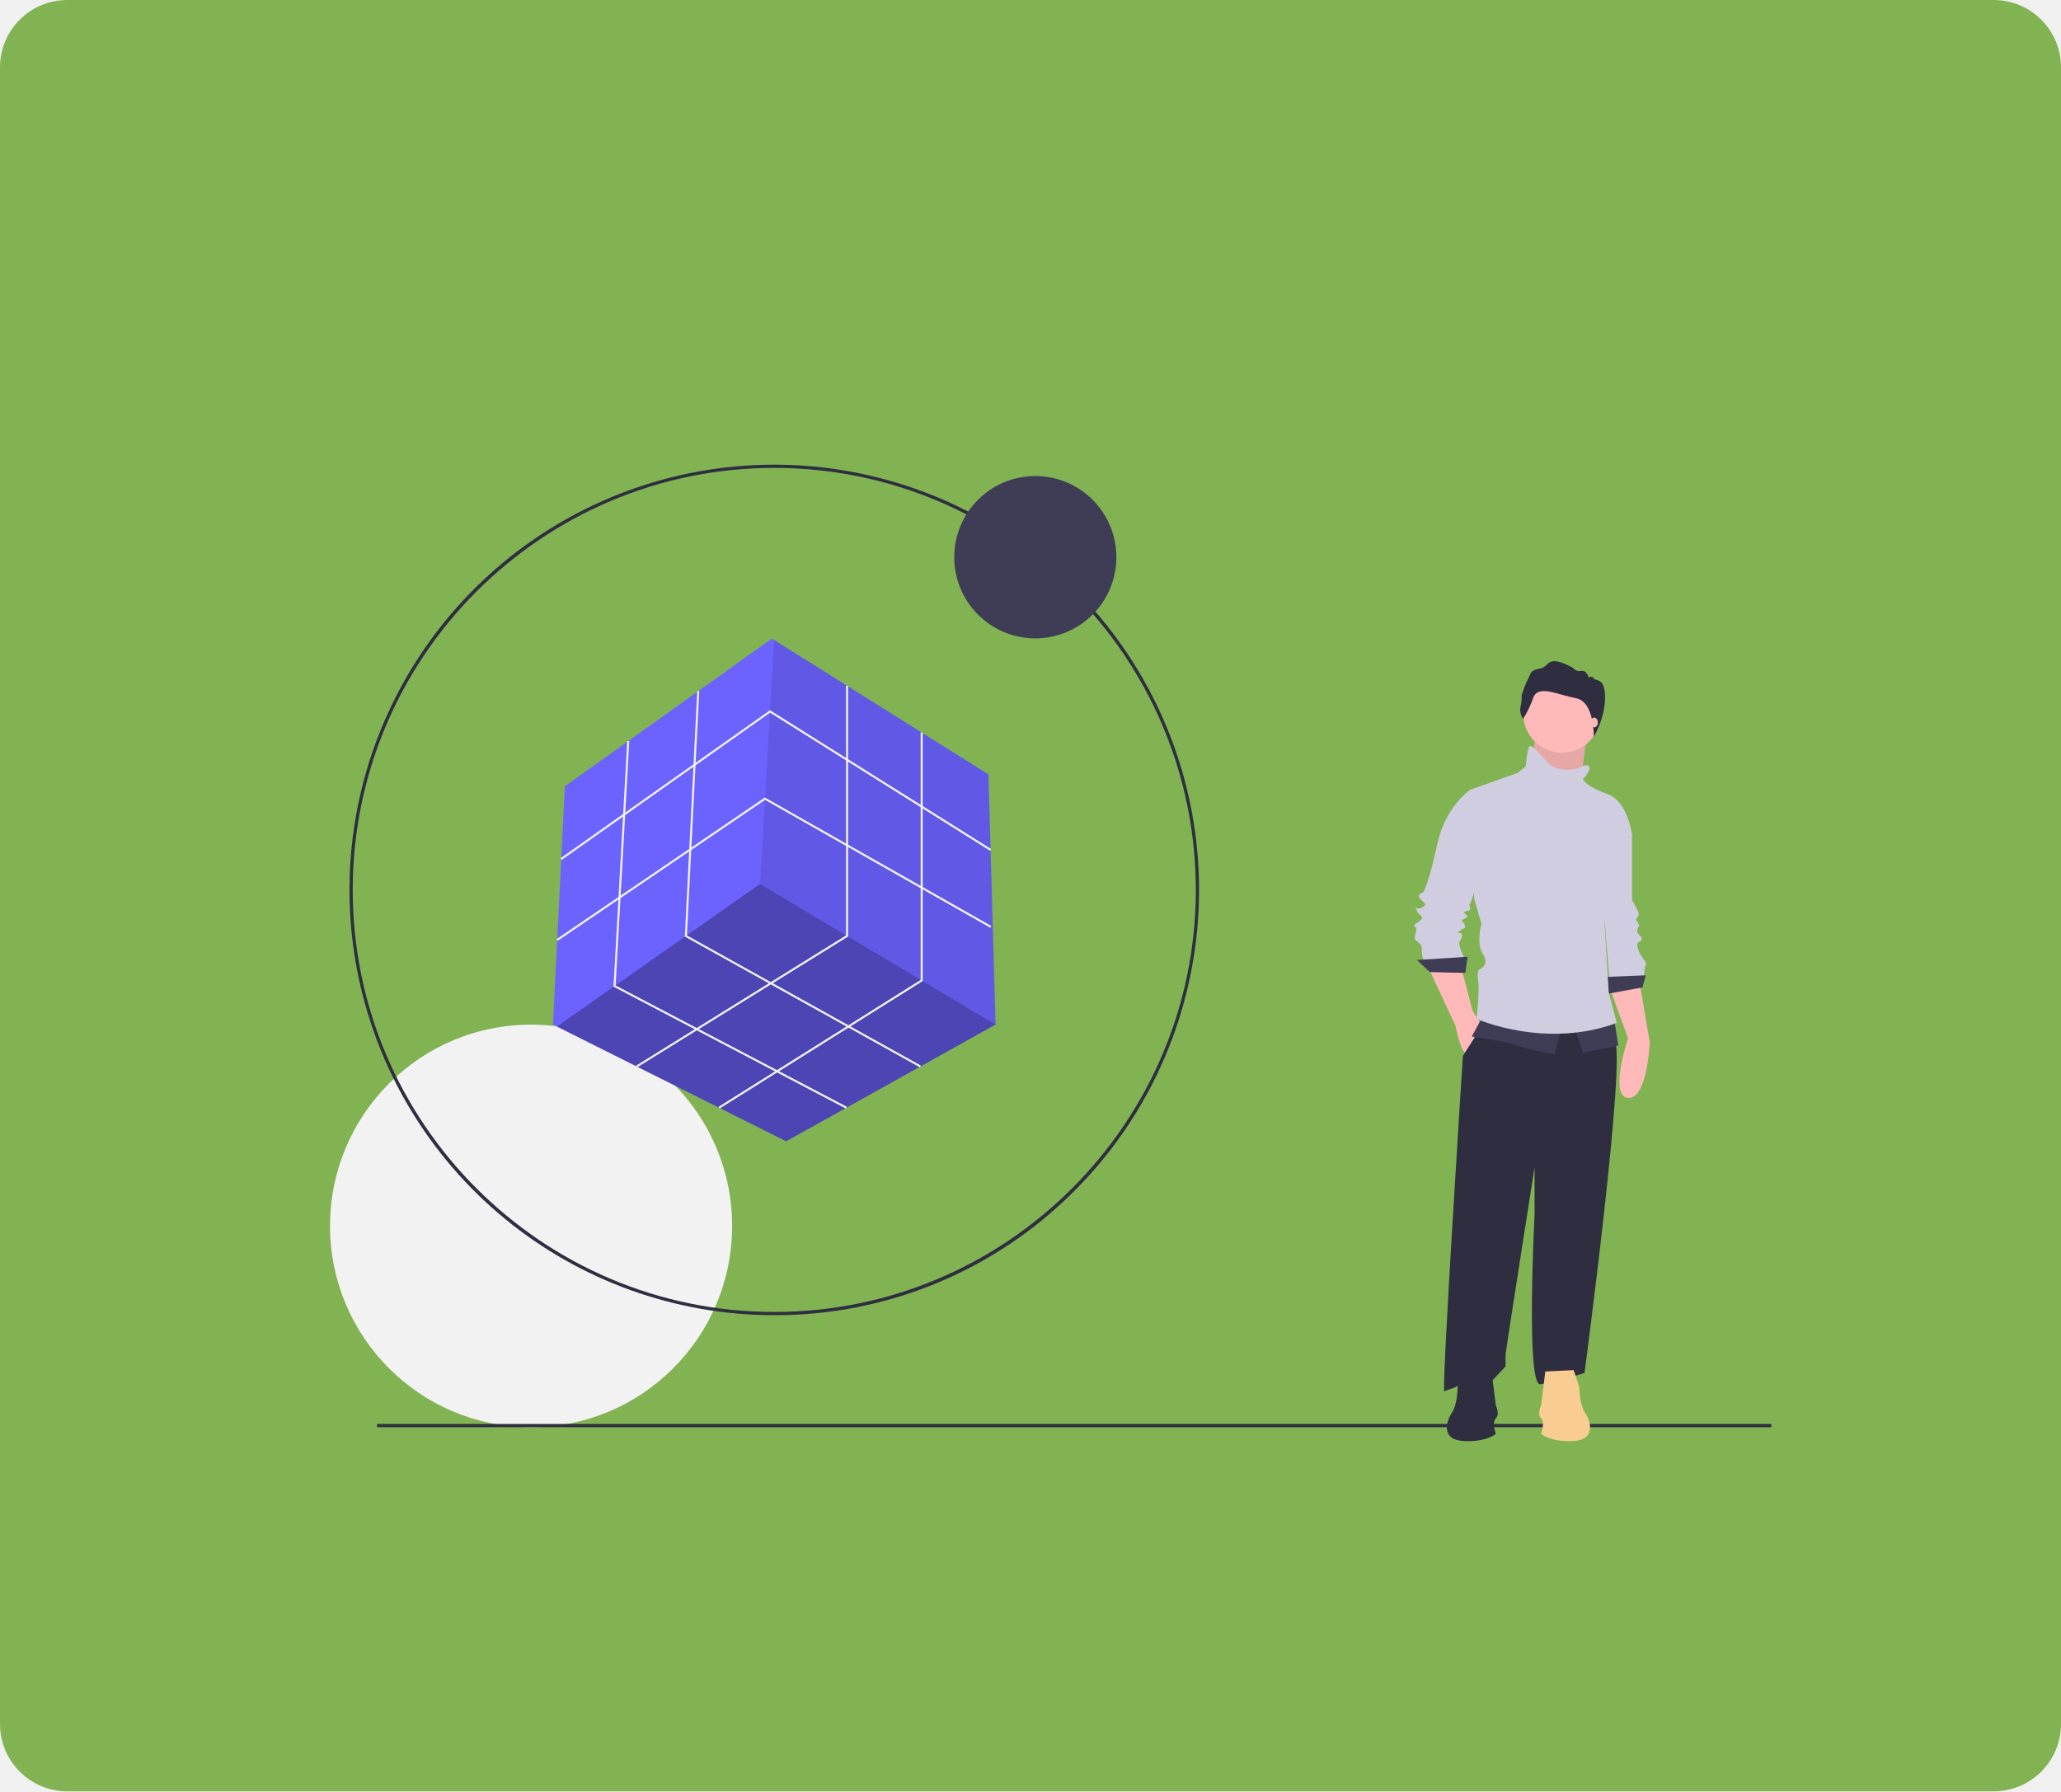
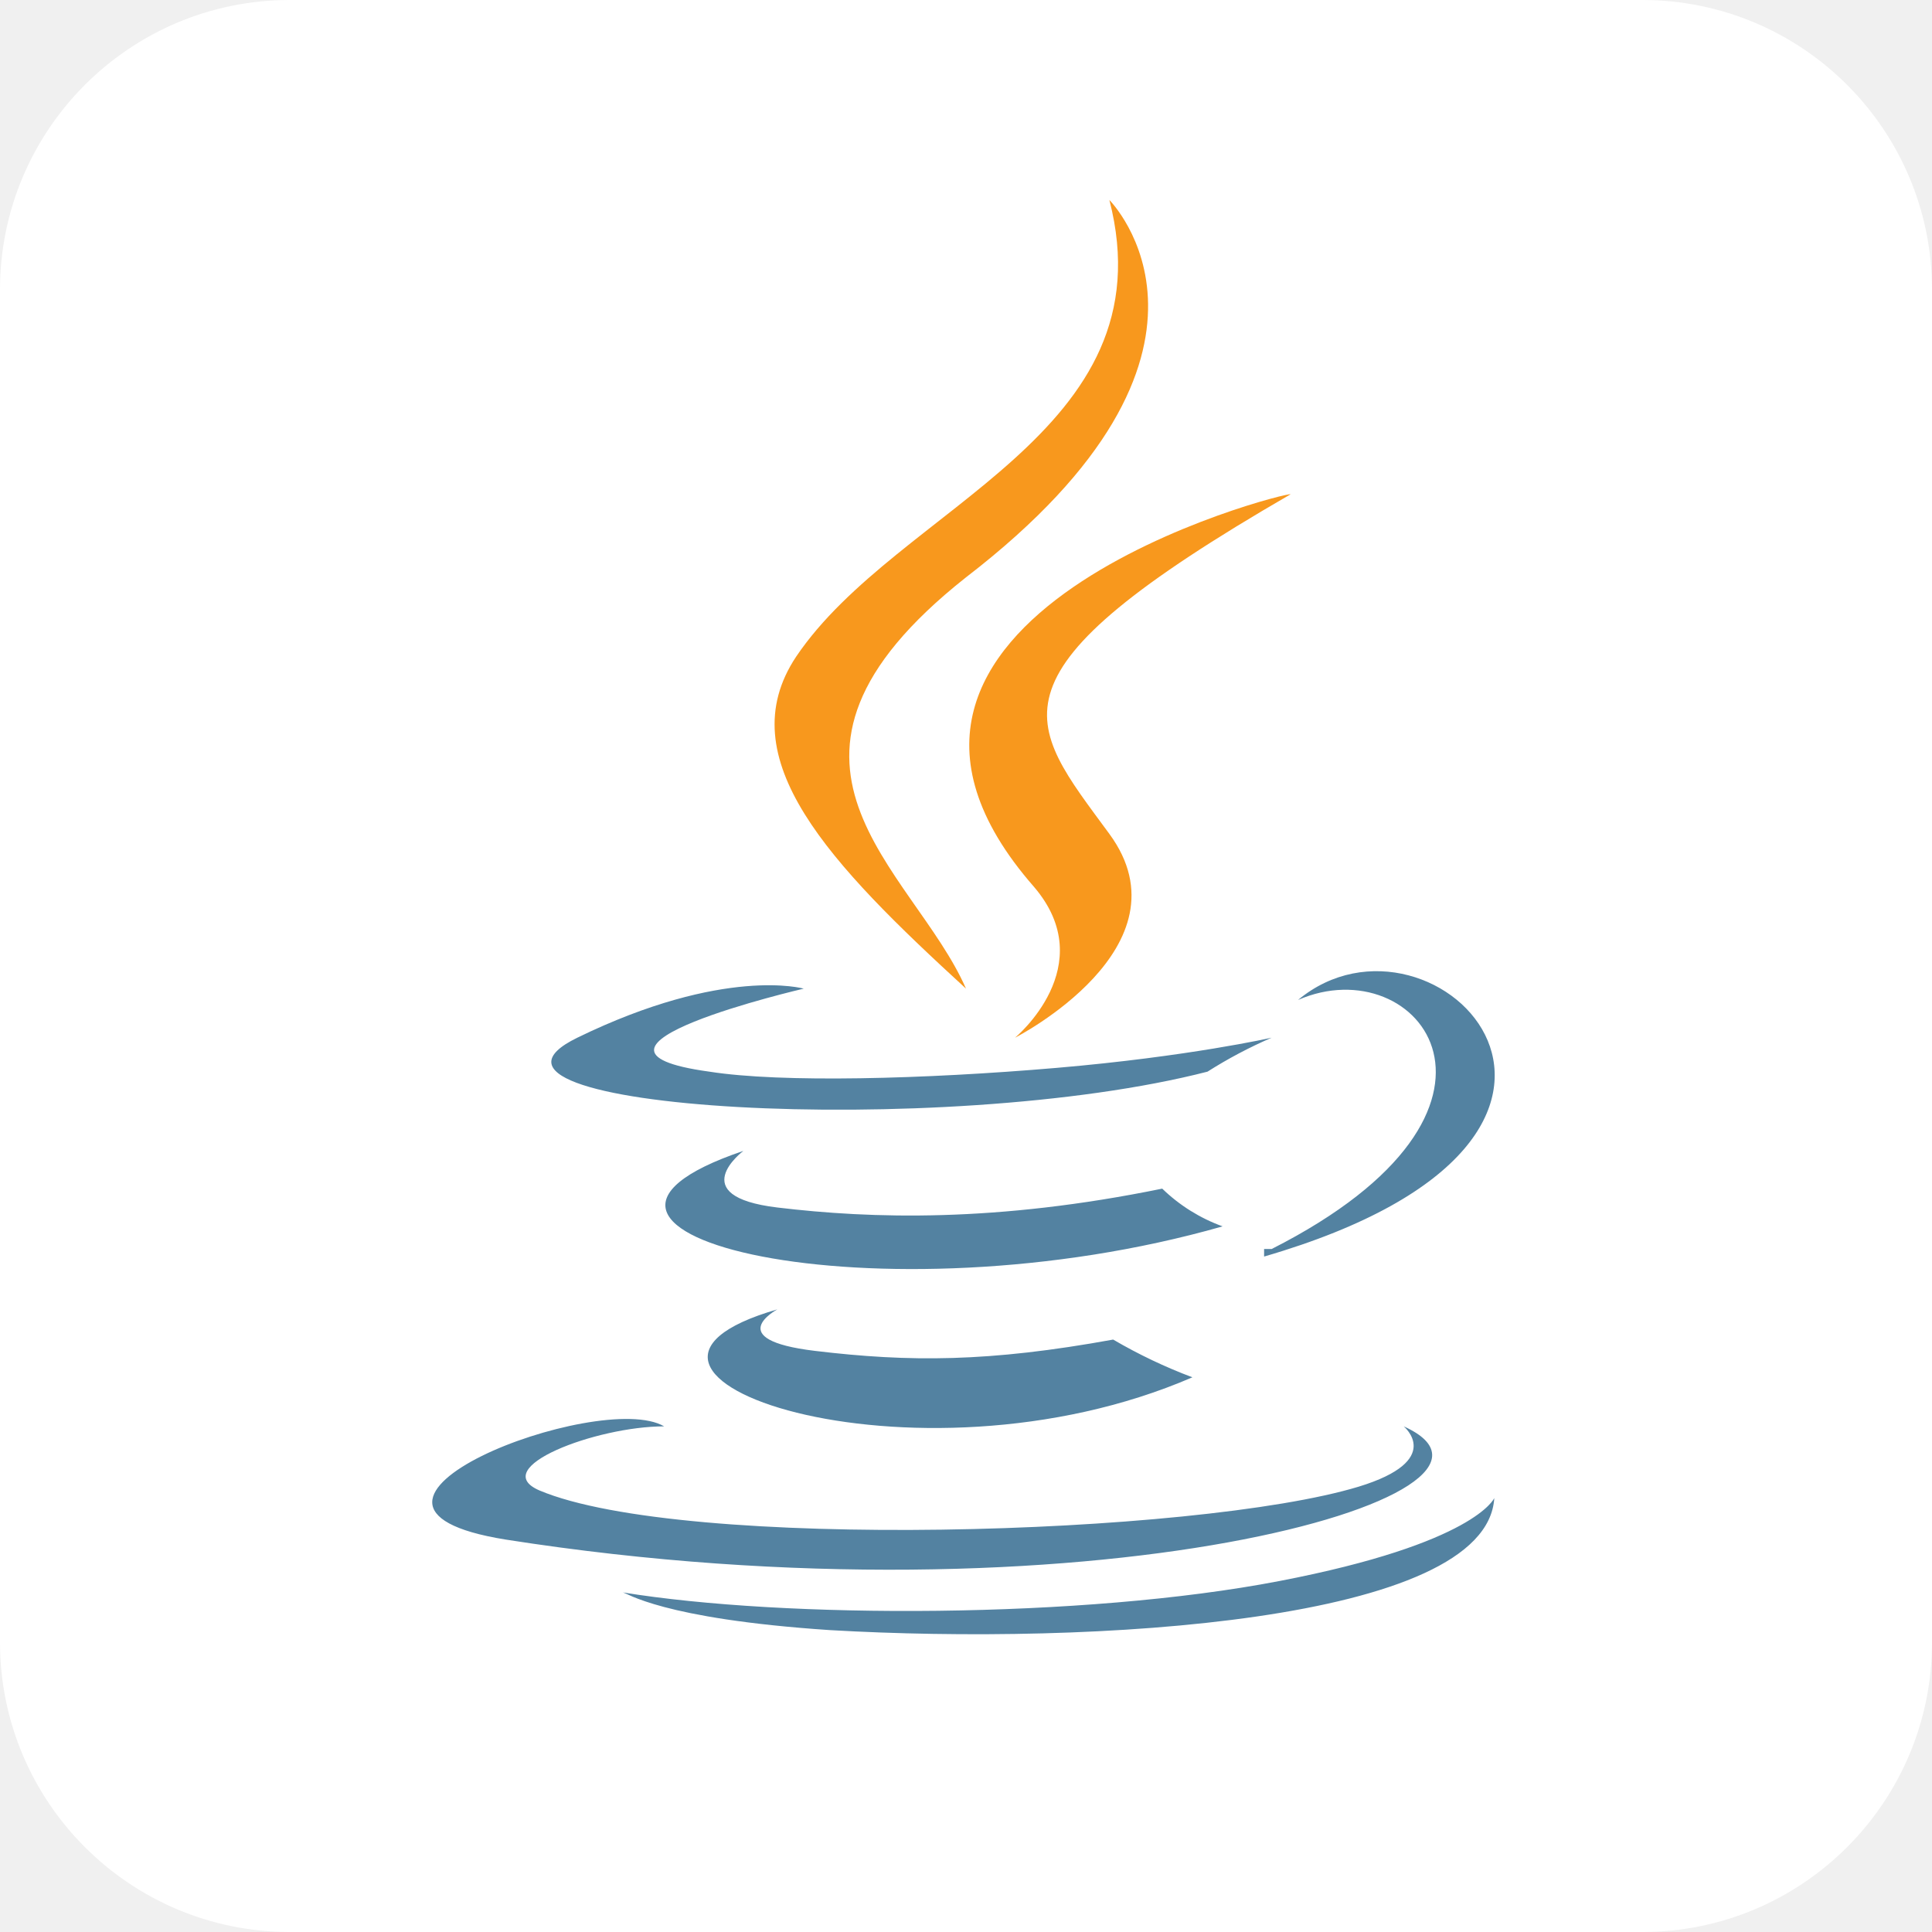
- <svg xmlns="http://www.w3.org/2000/svg" width="306" height="266" viewBox="0 0 306 266" fill="none">
-   <rect width="306" height="266" rx="10" fill="#F3F3F3" />
-   <rect width="306" height="266" rx="10" fill="#82B352" />
-   <g clip-path="url(#clip0_3002_936)">
-     <g clip-path="url(#clip1_3002_936)">
-       <path d="M78.849 211.928C95.335 211.928 108.699 198.547 108.699 182.041C108.699 165.535 95.335 152.154 78.849 152.154C62.364 152.154 49 165.535 49 182.041C49 198.547 62.364 211.928 78.849 211.928Z" fill="#F2F2F2" />
-       <path d="M114.957 195.297C100.366 195.297 86.226 190.232 74.946 180.963C63.667 171.695 55.946 158.798 53.1 144.468C50.253 130.139 52.457 115.265 59.335 102.381C66.213 89.496 77.341 79.398 90.821 73.807C104.302 68.216 119.301 67.478 133.264 71.719C147.227 75.96 159.29 84.917 167.396 97.065C175.503 109.213 179.152 123.799 177.722 138.338C176.292 152.878 169.871 166.471 159.553 176.802C153.71 182.684 146.76 187.347 139.105 190.522C131.45 193.697 123.242 195.32 114.957 195.297ZM114.957 69.482C80.446 69.482 52.37 97.594 52.37 132.149C52.37 166.703 80.446 194.815 114.957 194.815C149.467 194.815 177.544 166.703 177.544 132.149C177.544 97.594 149.467 69.482 114.957 69.482Z" fill="#2F2E41" />
-       <path d="M147.815 152.136L147.808 152.14L116.724 169.471L82.685 152.43L82.099 152.136L83.865 116.76L114.604 94.826L114.943 95.039L146.755 114.991L147.815 152.136Z" fill="#6C63FF" />
-       <path opacity="0.3" d="M147.809 152.14L116.724 169.471L82.686 152.43L112.837 131.264L147.809 152.14Z" fill="black" />
-       <path opacity="0.1" d="M147.815 152.136L112.837 131.264L114.943 95.039L146.755 114.991L147.815 152.136Z" fill="black" />
-       <path d="M83.413 127.676L83.24 127.431L114.322 105.465L147.155 126.076L146.996 126.331L114.331 105.825L83.413 127.676Z" fill="#F2F2F2" />
-       <path d="M82.811 139.695L82.643 139.447L113.566 118.425L113.647 118.471L147.183 137.502L147.035 137.762L113.581 118.778L82.811 139.695Z" fill="#F2F2F2" />
-       <path d="M94.61 158.487L94.452 158.233L125.618 138.896V101.828H125.917V139.063L94.61 158.487Z" fill="#F2F2F2" />
-       <path d="M106.842 164.611L106.683 164.357L136.692 145.511V108.773H136.991V145.677L106.842 164.611Z" fill="#F2F2F2" />
-       <path d="M136.58 158.491L101.679 139.075L101.684 138.982L103.521 102.621L103.82 102.636L101.987 138.903L136.725 158.229L136.58 158.491Z" fill="#F2F2F2" />
-       <path d="M125.599 164.617L91.09 146.51L91.095 146.413L93.129 110.035L93.428 110.052L91.4 146.334L125.738 164.351L125.599 164.617Z" fill="#F2F2F2" />
-       <path d="M153.713 94.79C160.36 94.79 165.749 89.394 165.749 82.739C165.749 76.083 160.36 70.687 153.713 70.687C147.065 70.687 141.677 76.083 141.677 82.739C141.677 89.394 147.065 94.79 153.713 94.79Z" fill="#3F3D56" />
-       <path d="M263 211.446H55.98V211.928H263V211.446Z" fill="#2F2E41" />
-       <path d="M238.965 146.623L241.716 154.168C241.716 154.168 238.845 162.791 241.716 163.031C244.587 163.271 244.946 154.767 244.946 154.767L243.391 145.665L238.965 146.623Z" fill="#FFB9B9" />
-       <path d="M240.281 121.951L242.314 123.987V133.688C242.314 133.688 243.511 135.484 243.271 135.963C243.032 136.442 242.793 136.442 243.032 136.802C243.271 137.161 243.511 137.401 243.271 137.64C243.155 137.796 243.092 137.985 243.092 138.179C243.092 138.373 243.155 138.563 243.271 138.718C243.511 138.958 243.989 139.317 243.63 139.676C243.271 140.036 242.793 139.796 243.271 141.113C243.75 142.431 244.587 142.79 244.348 143.269C244.109 143.748 244.109 144.946 244.109 144.946L238.965 145.665L237.889 132.131L240.281 121.951Z" fill="#D0CDE1" />
-       <path d="M244.348 144.826L238.367 145.066L238.607 147.581L243.87 146.623L244.348 144.826Z" fill="#3F3D56" />
-       <path d="M227.9 109.435L227.183 116.621L234.479 117.699L235.017 113.567L235.556 109.435H227.9Z" fill="#FFB9B9" />
-       <path opacity="0.1" d="M227.9 109.435L227.183 116.621L234.479 117.699L235.017 113.567L235.556 109.435H227.9Z" fill="black" />
-       <path d="M212.052 143.629L216.119 152.372C216.119 152.372 216.836 156.444 217.913 156.564C218.99 156.683 220.066 152.372 220.066 152.372L218.631 150.096L216.956 143.629L212.052 143.629Z" fill="#FFB9B9" />
-       <path d="M220.544 151.533L217.195 156.803C217.195 156.803 213.965 206.986 214.444 206.627C214.922 206.267 216.477 206.147 217.075 205.189C217.674 204.231 221.382 205.189 221.382 205.189L223.535 202.914V201.117C223.535 200.758 227.841 173.331 227.841 173.331V180.278C227.841 180.278 226.525 205.788 228.678 205.549C230.831 205.309 235.257 203.872 235.257 203.872C235.257 203.872 241.597 156.204 239.683 154.408C237.769 152.611 236.932 148.539 236.932 148.539L220.544 151.533Z" fill="#2F2E41" />
-       <path d="M231.908 111.77C235.079 111.77 237.649 109.196 237.649 106.021C237.649 102.846 235.079 100.273 231.908 100.273C228.737 100.273 226.166 102.846 226.166 106.021C226.166 109.196 228.737 111.77 231.908 111.77Z" fill="#FFB9B9" />
-       <path d="M219.109 117.759L218.272 117.28C218.272 117.28 214.564 119.795 213.368 125.424C212.171 131.053 211.334 132.49 211.334 132.49C211.334 132.49 210.138 132.73 210.975 133.568C211.813 134.406 211.813 134.287 211.095 134.766C210.377 135.245 209.899 134.287 210.377 135.245C210.856 136.203 211.454 135.963 210.975 136.562C210.497 137.161 209.66 137.161 210.138 137.64C210.616 138.119 209.66 139.197 210.258 139.676C210.856 140.155 211.095 140.275 211.095 141.113C211.091 141.603 211.172 142.089 211.334 142.551H217.554C217.554 142.551 216.358 140.275 216.717 139.796C217.076 139.317 217.195 138.838 216.956 138.598C216.717 138.359 215.999 138.838 216.717 138.239C217.435 137.64 217.674 137.999 217.435 137.281C217.195 136.562 216.717 136.922 217.195 136.562C217.674 136.203 218.033 136.323 217.793 135.963C217.554 135.604 217.076 135.604 217.554 135.365C218.033 135.125 218.391 135.365 218.272 134.766C218.152 134.167 218.033 134.406 218.272 134.167C218.511 133.927 221.023 125.783 221.023 125.544C221.023 125.304 219.109 117.759 219.109 117.759Z" fill="#D0CDE1" />
-       <path d="M217.913 142.072L210.377 142.551L212.291 144.347L217.554 144.467L217.913 142.072Z" fill="#3F3D56" />
-       <path d="M220.066 151.054L218.511 153.929C218.511 153.929 223.176 154.527 224.85 155.126C226.525 155.725 230.831 156.563 230.831 156.563L231.908 152.372L220.066 151.054Z" fill="#3F3D56" />
-       <path d="M233.702 152.372L235.018 156.324L240.281 155.246L239.683 151.533L233.702 152.372Z" fill="#3F3D56" />
-       <path d="M235.855 113.687C235.855 113.687 235.496 113.447 234.659 113.926C233.822 114.405 231.07 114.645 229.755 113.208C228.439 111.77 227.482 110.573 227.123 110.812C226.764 111.052 226.525 113.806 226.525 113.806L225.329 114.765L218.271 117.28L218.87 133.448L219.946 137.161C219.946 137.161 219.109 140.036 220.185 141.712C221.262 143.389 219.587 143.988 219.587 143.988C219.587 143.988 219.228 144.467 219.468 145.665C219.707 146.862 219.228 151.294 219.228 151.294C219.228 151.294 229.396 155.845 240.042 151.893L238.845 147.341L238.247 137.161C238.247 137.161 238.845 135.484 238.726 134.766C238.606 134.047 242.314 123.987 242.314 123.987C242.314 123.987 241.716 118.956 238.606 117.878C235.496 116.801 235.018 115.723 235.018 115.723C235.018 115.723 236.453 114.166 235.855 113.687Z" fill="#D0CDE1" />
-       <path d="M226.126 106.758C226.126 106.758 225.53 105.862 225.76 104.898C225.897 104.35 225.951 103.785 225.92 103.222C226.177 102.386 226.499 101.573 226.883 100.788C227.365 99.915 227.135 99.548 228.649 99.272C230.162 98.997 229.543 97.022 233.533 99.158C233.668 99.346 233.855 99.49 234.072 99.572C234.288 99.653 234.524 99.669 234.749 99.617C235.574 99.456 235.873 100.604 235.873 100.604C235.873 100.604 236.423 100.283 236.629 100.742C236.836 101.201 238.307 100.466 238.307 103.566C238.307 106.666 236.633 109.435 236.633 109.435C236.633 109.435 236.755 104.221 234.027 103.693C231.298 103.164 228.362 101.626 227.651 103.601C227.268 104.709 226.756 105.769 226.126 106.758Z" fill="#2F2E41" />
-       <path d="M236.693 107.998C236.99 107.998 237.231 107.676 237.231 107.279C237.231 106.882 236.99 106.56 236.693 106.56C236.395 106.56 236.154 106.882 236.154 107.279C236.154 107.676 236.395 107.998 236.693 107.998Z" fill="#FFB9B9" />
-       <path d="M233.642 203.447L234.483 205.974C234.483 205.974 234.483 208.501 235.324 209.765C236.166 211.028 237.007 213.766 233.642 213.976C230.277 214.187 228.805 212.923 228.805 212.923C228.805 212.923 229.436 211.239 228.805 210.607C228.174 209.975 228.805 208.712 228.805 208.712L229.436 203.658L233.642 203.447Z" fill="#F9CD92" />
-       <path d="M217.255 203.447L216.414 205.974C216.414 205.974 216.414 208.501 215.573 209.765C214.731 211.028 213.89 213.766 217.255 213.976C220.62 214.187 222.092 212.923 222.092 212.923C222.092 212.923 221.461 211.239 222.092 210.607C222.723 209.975 222.092 208.712 222.092 208.712L221.461 203.658L217.255 203.447Z" fill="#2F2E41" />
-     </g>
-   </g>
-   <defs>
-     <clipPath id="clip0_3002_936">
-       <rect width="224" height="224" fill="white" transform="translate(43 25)" />
-     </clipPath>
-     <clipPath id="clip1_3002_936">
-       <rect width="214" height="145" fill="white" transform="translate(49 69)" />
-     </clipPath>
-   </defs>
+ <svg xmlns="http://www.w3.org/2000/svg" aria-label="Java" role="img" viewBox="0 0 512 512" fill="none">
+   <rect width="512" height="512" rx="15%" fill="#ffffff" />
+   <path d="M274 235c18 21-5 40-5 40s47-24 25-54-35-42 48-90C342 130 211 163 274 235M294 53s40 40-38 100c-62 49-14 77 0 109-36-33-63-61-45-88C238 134 310 115 294 53" fill="#f8981d" />
+   <path d="M206 347s-15 8 10 11 46 3 79-3a137 137 0 0 0 21 10C242 397 147 364 206 347m-9-42s-16 12 9 15 58 4 102-5a45 45 0 0 0 16 10C233 351 132 327 197 305m175 73s11 9-12 16c-43 13-179 17-217 1-14-6 15-17 33-17-17-10-98 21-42 30C287 432 412 396 372 378M213 262s-69 16-25 22c19 3 57 2 92-1s57-8 57-8a122 122 0 0 0-17 9c-70 18-206 10-167-9S213 262 213 262m124 69c73-37 39-80 7-66 36-30 101 36-9 68v-2M220 432c69 4 174-2 176-35 0 0-5 12-57 22s-131 10-174 3C166 422 175 429 220 432" fill="#5382a1" />
</svg>
